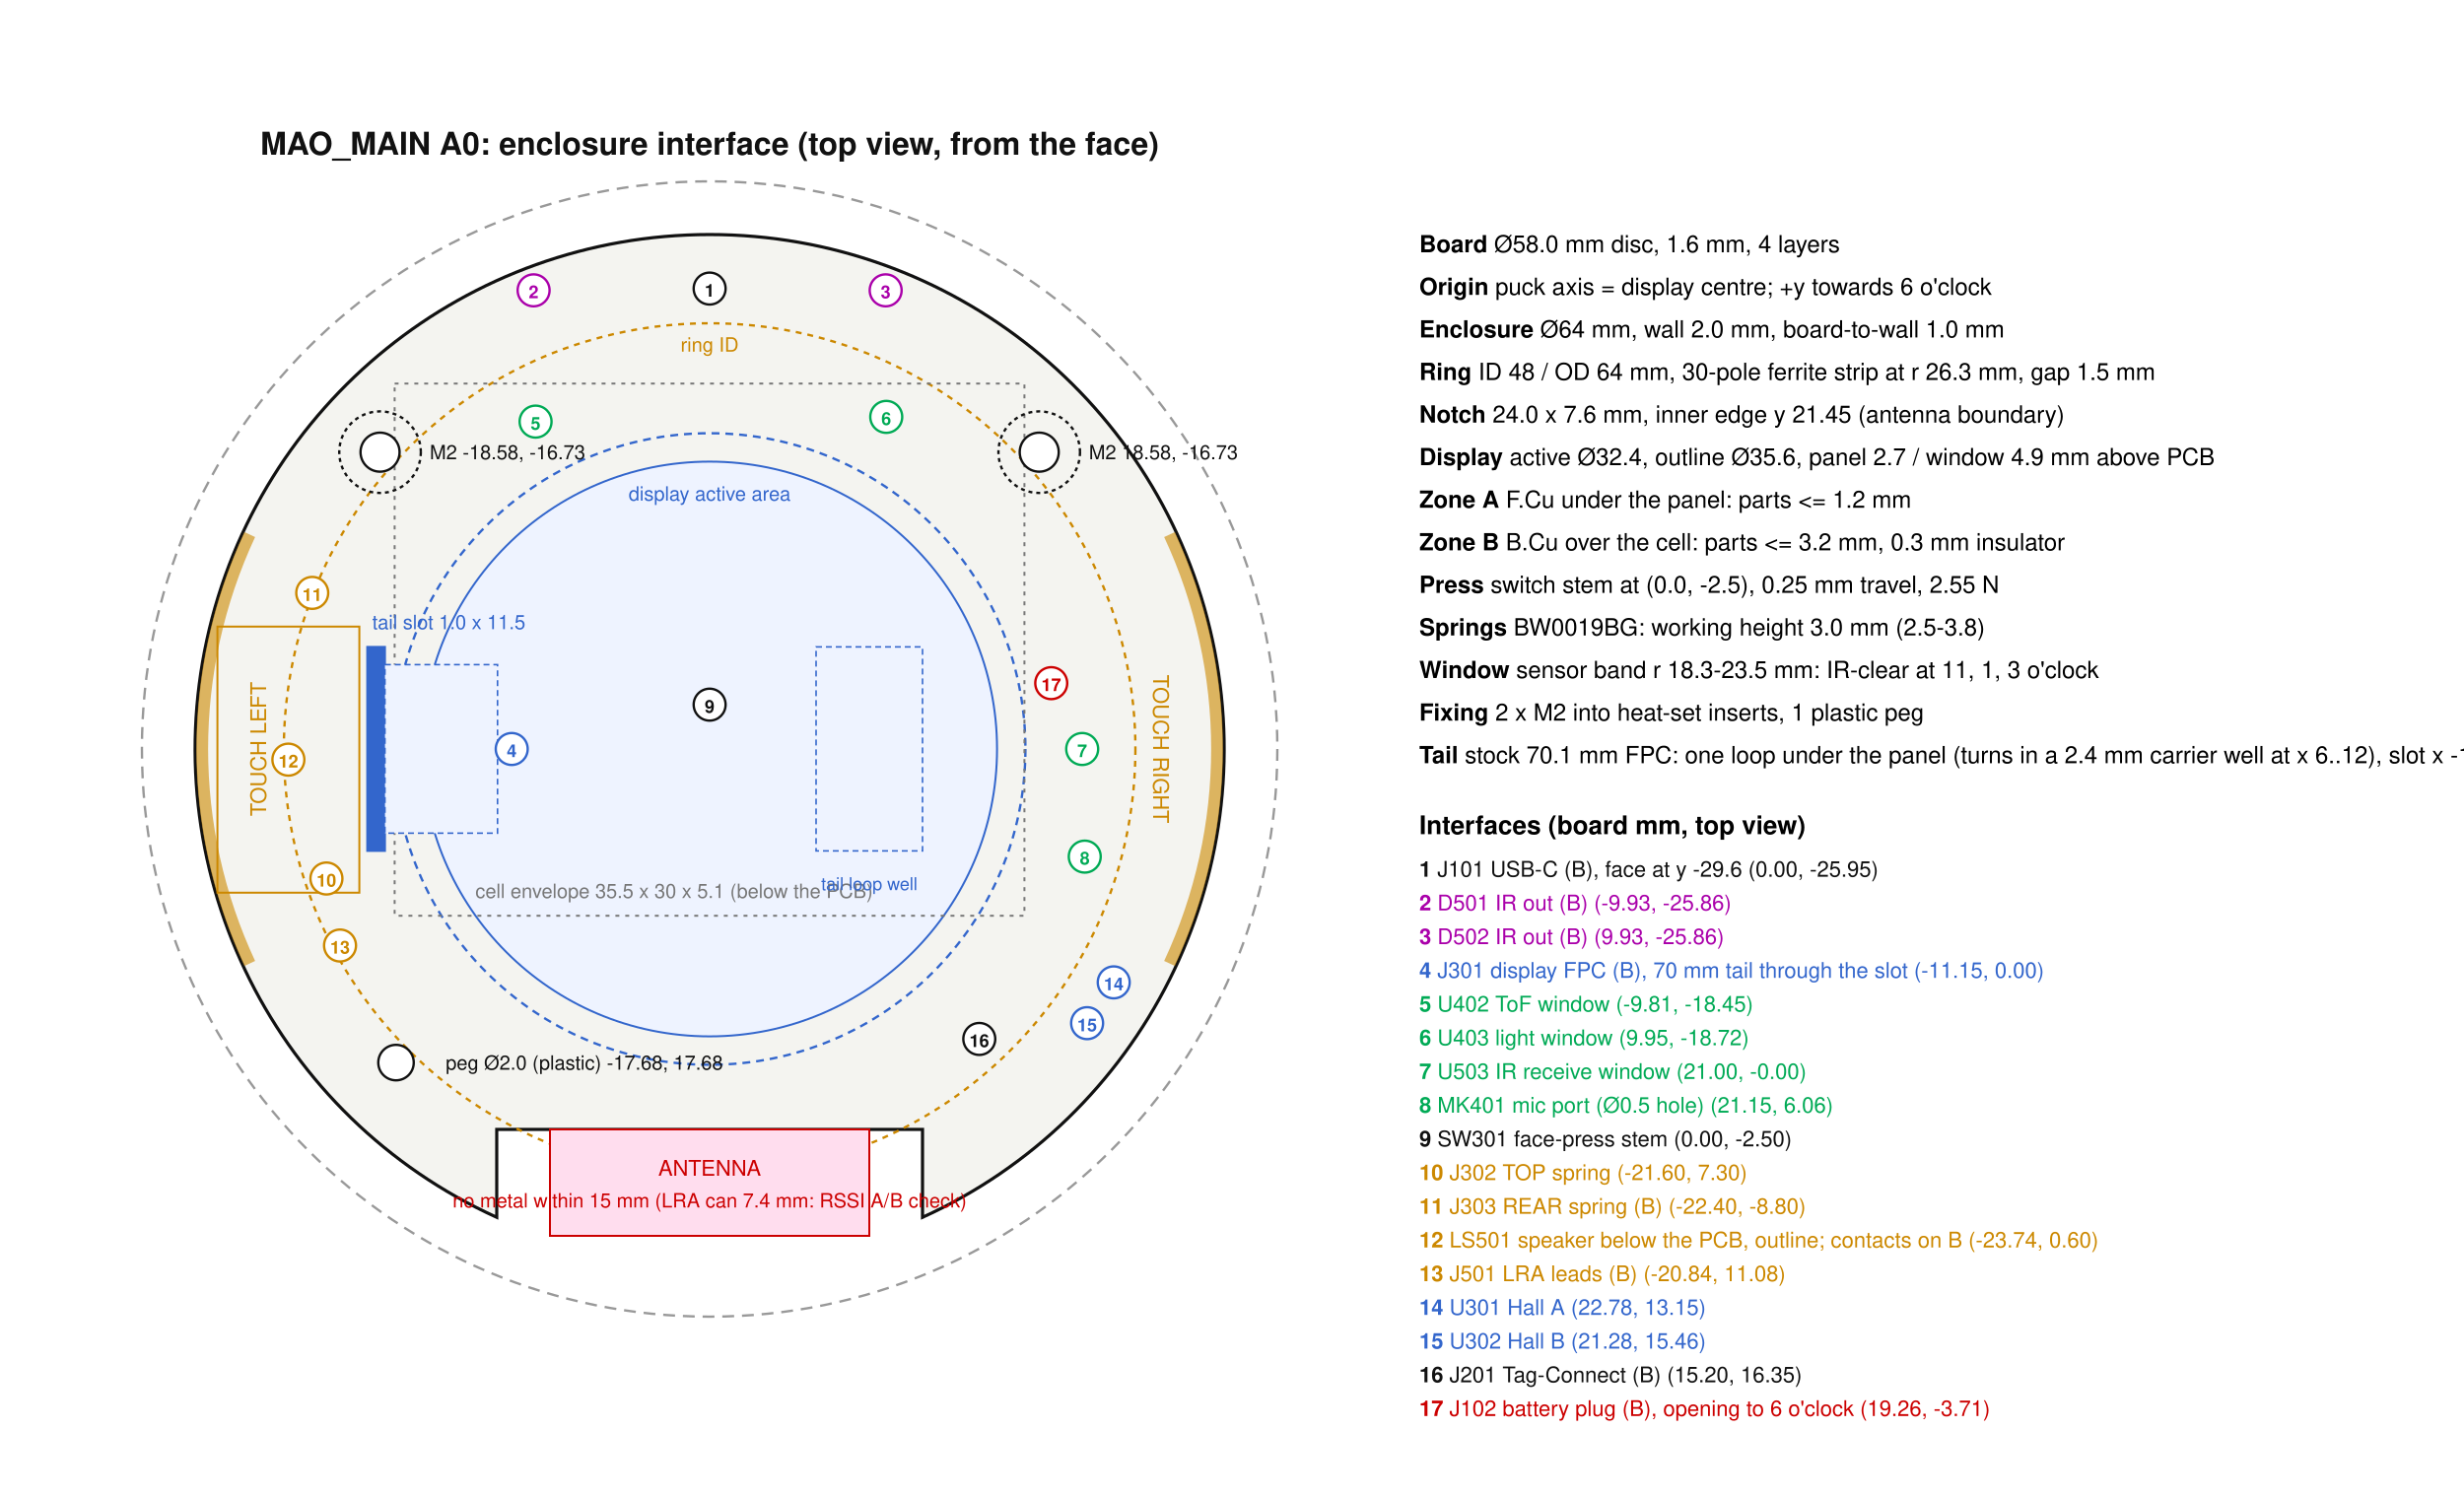
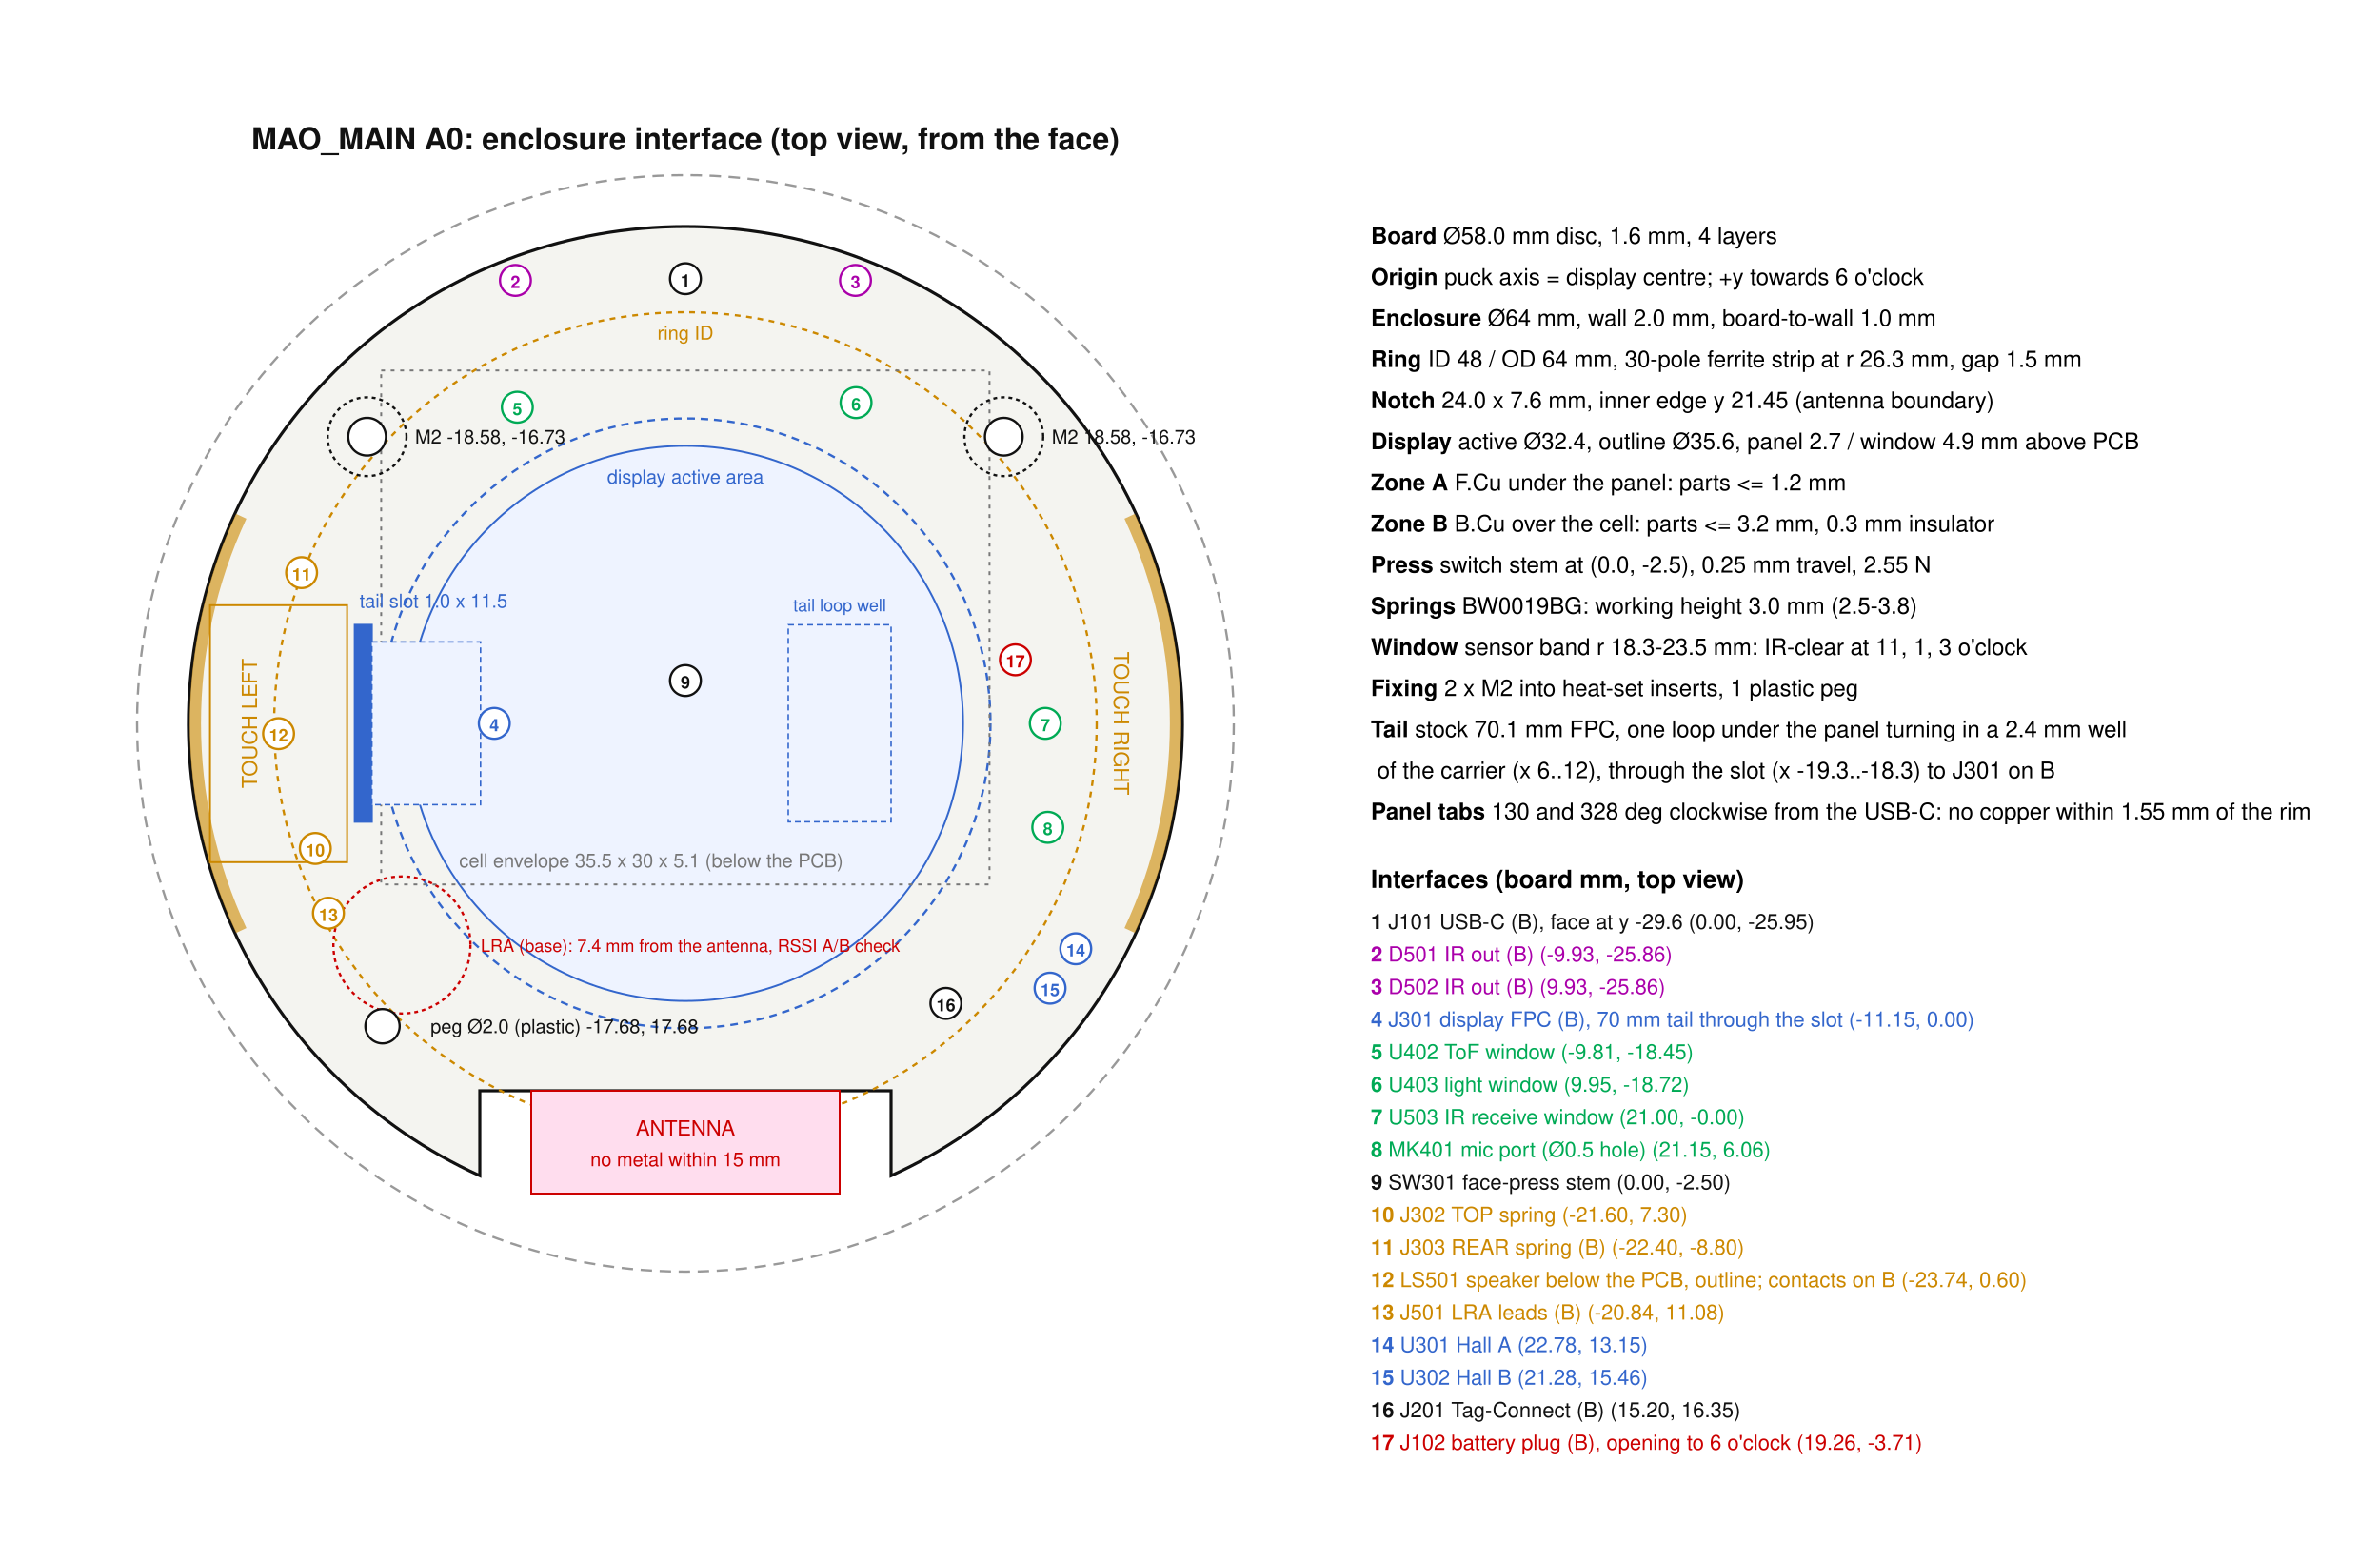
- <svg xmlns="http://www.w3.org/2000/svg" width="1250" height="760" viewBox="0 0 1250 760">
+ <svg xmlns="http://www.w3.org/2000/svg" width="1250" height="820" viewBox="0 0 1250 820">
  <rect width="100%" height="100%" fill="#fff" />
  <text x="360.0" y="78.5" font-family="Helvetica, Arial, sans-serif" font-size="16" text-anchor="middle" fill="#111" font-weight="bold">MAO_MAIN A0: enclosure interface (top view, from the face)</text>
  <path d="M 468.0 617.6 A 261.0 261.0 0 1 0 252.0 617.6 L 252.0 573.0 L 468.0 573.0 L 468.0 617.6 Z" fill="#f4f4f0" stroke="#111" stroke-width="1.6" />
  <circle cx="360.0" cy="380.0" r="288.0" stroke="#999" fill="none" stroke-width="1.2" stroke-dasharray="6,4" />
  <circle cx="360.0" cy="380.0" r="216.0" stroke="#c80" fill="none" stroke-width="1.2" stroke-dasharray="3,3" />
  <circle cx="360.0" cy="380.0" r="145.8" stroke="#36c" fill="#eef3ff" stroke-width="1.0" />
  <circle cx="360.0" cy="380.0" r="160.2" stroke="#36c" fill="none" stroke-width="1.2" stroke-dasharray="4,3" />
  <text x="360.0" y="254.0" font-family="Helvetica, Arial, sans-serif" font-size="10" text-anchor="middle" fill="#36c" font-weight="normal">display active area</text>
  <text x="360.0" y="178.4" font-family="Helvetica, Arial, sans-serif" font-size="10" text-anchor="middle" fill="#c80" font-weight="normal">ring ID</text>
  <rect x="279.0" y="573.0" width="162.0" height="54.0" stroke="#c00" fill="#fde" stroke-width="1.0" />
  <text x="360.0" y="596.5" font-family="Helvetica, Arial, sans-serif" font-size="11" text-anchor="middle" fill="#c00" font-weight="normal">ANTENNA</text>
-   <text x="360.0" y="612.6" font-family="Helvetica, Arial, sans-serif" font-size="10" text-anchor="middle" fill="#c00" font-weight="normal">no metal within 15 mm (LRA can 7.4 mm: RSSI A/B check)</text>
+   <text x="360.0" y="612.6" font-family="Helvetica, Arial, sans-serif" font-size="10" text-anchor="middle" fill="#c00" font-weight="normal">no metal within 15 mm</text>
+   <circle cx="211.1" cy="496.4" r="36.0" stroke="#c00" fill="none" stroke-width="1.2" stroke-dasharray="2,2" />
+   <text x="252.5" y="500.0" font-family="Helvetica, Arial, sans-serif" font-size="9" text-anchor="start" fill="#c00" font-weight="normal">LRA (base): 7.4 mm from the antenna, RSSI A/B check</text>
  <rect x="200.2" y="194.6" width="319.5" height="270.0" stroke="#777" fill="none" stroke-width="1.0" stroke-dasharray="2,3" />
  <text x="342.0" y="455.6" font-family="Helvetica, Arial, sans-serif" font-size="10" text-anchor="middle" fill="#777" font-weight="normal">cell envelope 35.5 x 30 x 5.1 (below the PCB)</text>
  <rect x="110.3" y="317.9" width="72.0" height="135.0" stroke="#c80" fill="none" stroke-width="1.0" />
  <rect x="186.3" y="328.2" width="9.0" height="103.5" stroke="#36c" fill="#36c" stroke-width="1.0" />
  <rect x="195.3" y="337.2" width="57.1" height="85.5" stroke="#36c" fill="#eef3ff" stroke-width="0.8" stroke-dasharray="3,2" />
  <rect x="414.0" y="328.2" width="54.0" height="103.5" stroke="#36c" fill="#eef3ff" stroke-width="0.8" stroke-dasharray="3,2" />
-   <text x="441.0" y="451.6" font-family="Helvetica, Arial, sans-serif" font-size="9" text-anchor="middle" fill="#36c" font-weight="normal">tail loop well</text>
+   <text x="441.0" y="321.1" font-family="Helvetica, Arial, sans-serif" font-size="9" text-anchor="middle" fill="#36c" font-weight="normal">tail loop well</text>
  <text x="227.7" y="319.2" font-family="Helvetica, Arial, sans-serif" font-size="10" text-anchor="middle" fill="#36c" font-weight="normal">tail slot 1.0 x 11.5</text>
  <circle cx="192.8" cy="229.4" r="9.9" stroke="#111" fill="#fff" stroke-width="1.2" />
  <circle cx="192.8" cy="229.4" r="20.7" stroke="#111" fill="none" stroke-width="1.2" stroke-dasharray="2,2" />
  <text x="218.0" y="233.0" font-family="Helvetica, Arial, sans-serif" font-size="10" text-anchor="start" fill="#111" font-weight="normal">M2 -18.58, -16.73</text>
  <circle cx="527.2" cy="229.4" r="9.9" stroke="#111" fill="#fff" stroke-width="1.2" />
  <circle cx="527.2" cy="229.4" r="20.7" stroke="#111" fill="none" stroke-width="1.2" stroke-dasharray="2,2" />
  <text x="552.4" y="233.0" font-family="Helvetica, Arial, sans-serif" font-size="10" text-anchor="start" fill="#111" font-weight="normal">M2 18.58, -16.73</text>
  <circle cx="200.9" cy="539.1" r="9.0" stroke="#111" fill="#fff" stroke-width="1.2" />
  <text x="226.1" y="542.7" font-family="Helvetica, Arial, sans-serif" font-size="10" text-anchor="start" fill="#111" font-weight="normal">peg Ø2.0 (plastic) -17.68, 17.68</text>
  <circle cx="360.0" cy="146.4" r="8.1" stroke="#111" fill="#fff" stroke-width="1.2" />
  <text x="360.0" y="150.5" font-family="Helvetica, Arial, sans-serif" font-size="9" text-anchor="middle" fill="#111" font-weight="bold">1</text>
  <circle cx="270.7" cy="147.3" r="8.1" stroke="#a0a" fill="#fff" stroke-width="1.2" />
  <text x="270.7" y="151.3" font-family="Helvetica, Arial, sans-serif" font-size="9" text-anchor="middle" fill="#a0a" font-weight="bold">2</text>
  <circle cx="449.3" cy="147.3" r="8.1" stroke="#a0a" fill="#fff" stroke-width="1.2" />
  <text x="449.3" y="151.3" font-family="Helvetica, Arial, sans-serif" font-size="9" text-anchor="middle" fill="#a0a" font-weight="bold">3</text>
  <circle cx="259.6" cy="380.0" r="8.1" stroke="#36c" fill="#fff" stroke-width="1.2" />
  <text x="259.6" y="384.1" font-family="Helvetica, Arial, sans-serif" font-size="9" text-anchor="middle" fill="#36c" font-weight="bold">4</text>
  <circle cx="271.7" cy="213.9" r="8.1" stroke="#0a5" fill="#fff" stroke-width="1.2" />
  <text x="271.7" y="218.0" font-family="Helvetica, Arial, sans-serif" font-size="9" text-anchor="middle" fill="#0a5" font-weight="bold">5</text>
  <circle cx="449.6" cy="211.5" r="8.1" stroke="#0a5" fill="#fff" stroke-width="1.2" />
  <text x="449.6" y="215.6" font-family="Helvetica, Arial, sans-serif" font-size="9" text-anchor="middle" fill="#0a5" font-weight="bold">6</text>
  <circle cx="549.0" cy="380.0" r="8.1" stroke="#0a5" fill="#fff" stroke-width="1.2" />
  <text x="549.0" y="384.1" font-family="Helvetica, Arial, sans-serif" font-size="9" text-anchor="middle" fill="#0a5" font-weight="bold">7</text>
  <circle cx="550.3" cy="434.6" r="8.1" stroke="#0a5" fill="#fff" stroke-width="1.2" />
  <text x="550.3" y="438.6" font-family="Helvetica, Arial, sans-serif" font-size="9" text-anchor="middle" fill="#0a5" font-weight="bold">8</text>
  <circle cx="360.0" cy="357.5" r="8.1" stroke="#111" fill="#fff" stroke-width="1.2" />
  <text x="360.0" y="361.6" font-family="Helvetica, Arial, sans-serif" font-size="9" text-anchor="middle" fill="#111" font-weight="bold">9</text>
  <circle cx="165.6" cy="445.7" r="8.1" stroke="#c80" fill="#fff" stroke-width="1.2" />
  <text x="165.6" y="449.8" font-family="Helvetica, Arial, sans-serif" font-size="9" text-anchor="middle" fill="#c80" font-weight="bold">10</text>
  <circle cx="158.4" cy="300.8" r="8.1" stroke="#c80" fill="#fff" stroke-width="1.2" />
  <text x="158.4" y="304.9" font-family="Helvetica, Arial, sans-serif" font-size="9" text-anchor="middle" fill="#c80" font-weight="bold">11</text>
  <circle cx="146.3" cy="385.4" r="8.1" stroke="#c80" fill="#fff" stroke-width="1.2" />
  <text x="146.3" y="389.4" font-family="Helvetica, Arial, sans-serif" font-size="9" text-anchor="middle" fill="#c80" font-weight="bold">12</text>
  <circle cx="172.5" cy="479.7" r="8.1" stroke="#c80" fill="#fff" stroke-width="1.2" />
  <text x="172.5" y="483.8" font-family="Helvetica, Arial, sans-serif" font-size="9" text-anchor="middle" fill="#c80" font-weight="bold">13</text>
  <circle cx="565.0" cy="498.4" r="8.1" stroke="#36c" fill="#fff" stroke-width="1.2" />
  <text x="565.0" y="502.4" font-family="Helvetica, Arial, sans-serif" font-size="9" text-anchor="middle" fill="#36c" font-weight="bold">14</text>
  <circle cx="551.5" cy="519.1" r="8.1" stroke="#36c" fill="#fff" stroke-width="1.2" />
  <text x="551.5" y="523.2" font-family="Helvetica, Arial, sans-serif" font-size="9" text-anchor="middle" fill="#36c" font-weight="bold">15</text>
  <circle cx="496.8" cy="527.1" r="8.1" stroke="#111" fill="#fff" stroke-width="1.2" />
  <text x="496.8" y="531.2" font-family="Helvetica, Arial, sans-serif" font-size="9" text-anchor="middle" fill="#111" font-weight="bold">16</text>
  <circle cx="533.3" cy="346.6" r="8.1" stroke="#c00" fill="#fff" stroke-width="1.2" />
  <text x="533.3" y="350.6" font-family="Helvetica, Arial, sans-serif" font-size="9" text-anchor="middle" fill="#c00" font-weight="bold">17</text>
  <path d="M 126.7 488.8 A 257.4 257.4 0 0 1 126.7 271.2" stroke="#c80" stroke-width="6" fill="none" opacity="0.6" />
  <text x="135.0" y="380.0" font-family="Helvetica, Arial, sans-serif" font-size="11" text-anchor="middle" fill="#c80" transform="rotate(-90 135.0 380.0)">TOUCH LEFT</text>
  <path d="M 593.3 271.2 A 257.4 257.4 0 0 1 593.3 488.8" stroke="#c80" stroke-width="6" fill="none" opacity="0.6" />
  <text x="585.0" y="380.0" font-family="Helvetica, Arial, sans-serif" font-size="11" text-anchor="middle" fill="#c80" transform="rotate(90 585.0 380.0)">TOUCH RIGHT</text>
  <text x="720" y="128.0" font-family="Helvetica, Arial, sans-serif" font-size="12">
    <tspan font-weight="bold">Board</tspan>  Ø58.0 mm disc, 1.6 mm, 4 layers</text>
  <text x="720" y="149.6" font-family="Helvetica, Arial, sans-serif" font-size="12">
    <tspan font-weight="bold">Origin</tspan>  puck axis = display centre; +y towards 6 o'clock</text>
  <text x="720" y="171.2" font-family="Helvetica, Arial, sans-serif" font-size="12">
    <tspan font-weight="bold">Enclosure</tspan>  Ø64 mm, wall 2.0 mm, board-to-wall 1.0 mm</text>
  <text x="720" y="192.8" font-family="Helvetica, Arial, sans-serif" font-size="12">
    <tspan font-weight="bold">Ring</tspan>  ID 48 / OD 64 mm, 30-pole ferrite strip at r 26.3 mm, gap 1.5 mm</text>
  <text x="720" y="214.4" font-family="Helvetica, Arial, sans-serif" font-size="12">
    <tspan font-weight="bold">Notch</tspan>  24.0 x 7.6 mm, inner edge y 21.45 (antenna boundary)</text>
  <text x="720" y="236.0" font-family="Helvetica, Arial, sans-serif" font-size="12">
    <tspan font-weight="bold">Display</tspan>  active Ø32.4, outline Ø35.6, panel 2.7 / window 4.9 mm above PCB</text>
  <text x="720" y="257.6" font-family="Helvetica, Arial, sans-serif" font-size="12">
    <tspan font-weight="bold">Zone A</tspan>  F.Cu under the panel: parts &lt;= 1.2 mm</text>
  <text x="720" y="279.2" font-family="Helvetica, Arial, sans-serif" font-size="12">
    <tspan font-weight="bold">Zone B</tspan>  B.Cu over the cell: parts &lt;= 3.2 mm, 0.3 mm insulator</text>
  <text x="720" y="300.8" font-family="Helvetica, Arial, sans-serif" font-size="12">
    <tspan font-weight="bold">Press</tspan>  switch stem at (0.0, -2.5), 0.25 mm travel, 2.55 N</text>
  <text x="720" y="322.4" font-family="Helvetica, Arial, sans-serif" font-size="12">
    <tspan font-weight="bold">Springs</tspan>  BW0019BG: working height 3.0 mm (2.5-3.8)</text>
  <text x="720" y="344.0" font-family="Helvetica, Arial, sans-serif" font-size="12">
    <tspan font-weight="bold">Window</tspan>  sensor band r 18.3-23.5 mm: IR-clear at 11, 1, 3 o'clock</text>
  <text x="720" y="365.6" font-family="Helvetica, Arial, sans-serif" font-size="12">
    <tspan font-weight="bold">Fixing</tspan>  2 x M2 into heat-set inserts, 1 plastic peg</text>
  <text x="720" y="387.2" font-family="Helvetica, Arial, sans-serif" font-size="12">
-     <tspan font-weight="bold">Tail</tspan>  stock 70.1 mm FPC: one loop under the panel (turns in a 2.4 mm carrier well at x 6..12), slot x -19.3..-18.3, to J301 on B</text>
-   <text x="720" y="423.2" font-family="Helvetica, Arial, sans-serif" font-size="13" font-weight="bold">Interfaces (board mm, top view)</text>
-   <text x="720" y="444.8" font-family="Helvetica, Arial, sans-serif" font-size="11" fill="#111">
+     <tspan font-weight="bold">Tail</tspan>  stock 70.1 mm FPC, one loop under the panel turning in a 2.4 mm well</text>
+   <text x="720" y="408.8" font-family="Helvetica, Arial, sans-serif" font-size="12">
+     <tspan font-weight="bold" />  of the carrier (x 6..12), through the slot (x -19.3..-18.3) to J301 on B</text>
+   <text x="720" y="430.4" font-family="Helvetica, Arial, sans-serif" font-size="12">
+     <tspan font-weight="bold">Panel tabs</tspan>  130 and 328 deg clockwise from the USB-C: no copper within 1.55 mm of the rim</text>
+   <text x="720" y="466.4" font-family="Helvetica, Arial, sans-serif" font-size="13" font-weight="bold">Interfaces (board mm, top view)</text>
+   <text x="720" y="488.0" font-family="Helvetica, Arial, sans-serif" font-size="11" fill="#111">
    <tspan font-weight="bold"> 1</tspan>  J101  USB-C (B), face at y -29.6  (0.00, -25.95)</text>
-   <text x="720" y="461.9" font-family="Helvetica, Arial, sans-serif" font-size="11" fill="#a0a">
+   <text x="720" y="505.1" font-family="Helvetica, Arial, sans-serif" font-size="11" fill="#a0a">
    <tspan font-weight="bold"> 2</tspan>  D501  IR out (B)  (-9.93, -25.86)</text>
-   <text x="720" y="479.0" font-family="Helvetica, Arial, sans-serif" font-size="11" fill="#a0a">
+   <text x="720" y="522.2" font-family="Helvetica, Arial, sans-serif" font-size="11" fill="#a0a">
    <tspan font-weight="bold"> 3</tspan>  D502  IR out (B)  (9.93, -25.86)</text>
-   <text x="720" y="496.1" font-family="Helvetica, Arial, sans-serif" font-size="11" fill="#36c">
+   <text x="720" y="539.3" font-family="Helvetica, Arial, sans-serif" font-size="11" fill="#36c">
    <tspan font-weight="bold"> 4</tspan>  J301  display FPC (B), 70 mm tail through the slot  (-11.15, 0.00)</text>
-   <text x="720" y="513.2" font-family="Helvetica, Arial, sans-serif" font-size="11" fill="#0a5">
+   <text x="720" y="556.4" font-family="Helvetica, Arial, sans-serif" font-size="11" fill="#0a5">
    <tspan font-weight="bold"> 5</tspan>  U402  ToF window  (-9.81, -18.45)</text>
-   <text x="720" y="530.3" font-family="Helvetica, Arial, sans-serif" font-size="11" fill="#0a5">
+   <text x="720" y="573.5" font-family="Helvetica, Arial, sans-serif" font-size="11" fill="#0a5">
    <tspan font-weight="bold"> 6</tspan>  U403  light window  (9.95, -18.72)</text>
-   <text x="720" y="547.4" font-family="Helvetica, Arial, sans-serif" font-size="11" fill="#0a5">
+   <text x="720" y="590.6" font-family="Helvetica, Arial, sans-serif" font-size="11" fill="#0a5">
    <tspan font-weight="bold"> 7</tspan>  U503  IR receive window  (21.00, -0.00)</text>
-   <text x="720" y="564.5" font-family="Helvetica, Arial, sans-serif" font-size="11" fill="#0a5">
+   <text x="720" y="607.7" font-family="Helvetica, Arial, sans-serif" font-size="11" fill="#0a5">
    <tspan font-weight="bold"> 8</tspan>  MK401  mic port (Ø0.5 hole)  (21.15, 6.06)</text>
-   <text x="720" y="581.6" font-family="Helvetica, Arial, sans-serif" font-size="11" fill="#111">
+   <text x="720" y="624.8" font-family="Helvetica, Arial, sans-serif" font-size="11" fill="#111">
    <tspan font-weight="bold"> 9</tspan>  SW301  face-press stem  (0.00, -2.50)</text>
-   <text x="720" y="598.7" font-family="Helvetica, Arial, sans-serif" font-size="11" fill="#c80">
+   <text x="720" y="641.9" font-family="Helvetica, Arial, sans-serif" font-size="11" fill="#c80">
    <tspan font-weight="bold">10</tspan>  J302  TOP spring  (-21.60, 7.30)</text>
-   <text x="720" y="615.8" font-family="Helvetica, Arial, sans-serif" font-size="11" fill="#c80">
+   <text x="720" y="659.0" font-family="Helvetica, Arial, sans-serif" font-size="11" fill="#c80">
    <tspan font-weight="bold">11</tspan>  J303  REAR spring (B)  (-22.40, -8.80)</text>
-   <text x="720" y="632.9" font-family="Helvetica, Arial, sans-serif" font-size="11" fill="#c80">
+   <text x="720" y="676.1" font-family="Helvetica, Arial, sans-serif" font-size="11" fill="#c80">
    <tspan font-weight="bold">12</tspan>  LS501  speaker below the PCB, outline; contacts on B  (-23.74, 0.60)</text>
-   <text x="720" y="650.0" font-family="Helvetica, Arial, sans-serif" font-size="11" fill="#c80">
+   <text x="720" y="693.2" font-family="Helvetica, Arial, sans-serif" font-size="11" fill="#c80">
    <tspan font-weight="bold">13</tspan>  J501  LRA leads (B)  (-20.84, 11.08)</text>
-   <text x="720" y="667.1" font-family="Helvetica, Arial, sans-serif" font-size="11" fill="#36c">
+   <text x="720" y="710.3" font-family="Helvetica, Arial, sans-serif" font-size="11" fill="#36c">
    <tspan font-weight="bold">14</tspan>  U301  Hall A  (22.78, 13.15)</text>
-   <text x="720" y="684.2" font-family="Helvetica, Arial, sans-serif" font-size="11" fill="#36c">
+   <text x="720" y="727.4" font-family="Helvetica, Arial, sans-serif" font-size="11" fill="#36c">
    <tspan font-weight="bold">15</tspan>  U302  Hall B  (21.28, 15.46)</text>
-   <text x="720" y="701.3" font-family="Helvetica, Arial, sans-serif" font-size="11" fill="#111">
+   <text x="720" y="744.5" font-family="Helvetica, Arial, sans-serif" font-size="11" fill="#111">
    <tspan font-weight="bold">16</tspan>  J201  Tag-Connect (B)  (15.20, 16.35)</text>
-   <text x="720" y="718.4" font-family="Helvetica, Arial, sans-serif" font-size="11" fill="#c00">
+   <text x="720" y="761.6" font-family="Helvetica, Arial, sans-serif" font-size="11" fill="#c00">
    <tspan font-weight="bold">17</tspan>  J102  battery plug (B), opening to 6 o'clock  (19.26, -3.71)</text>
</svg>
